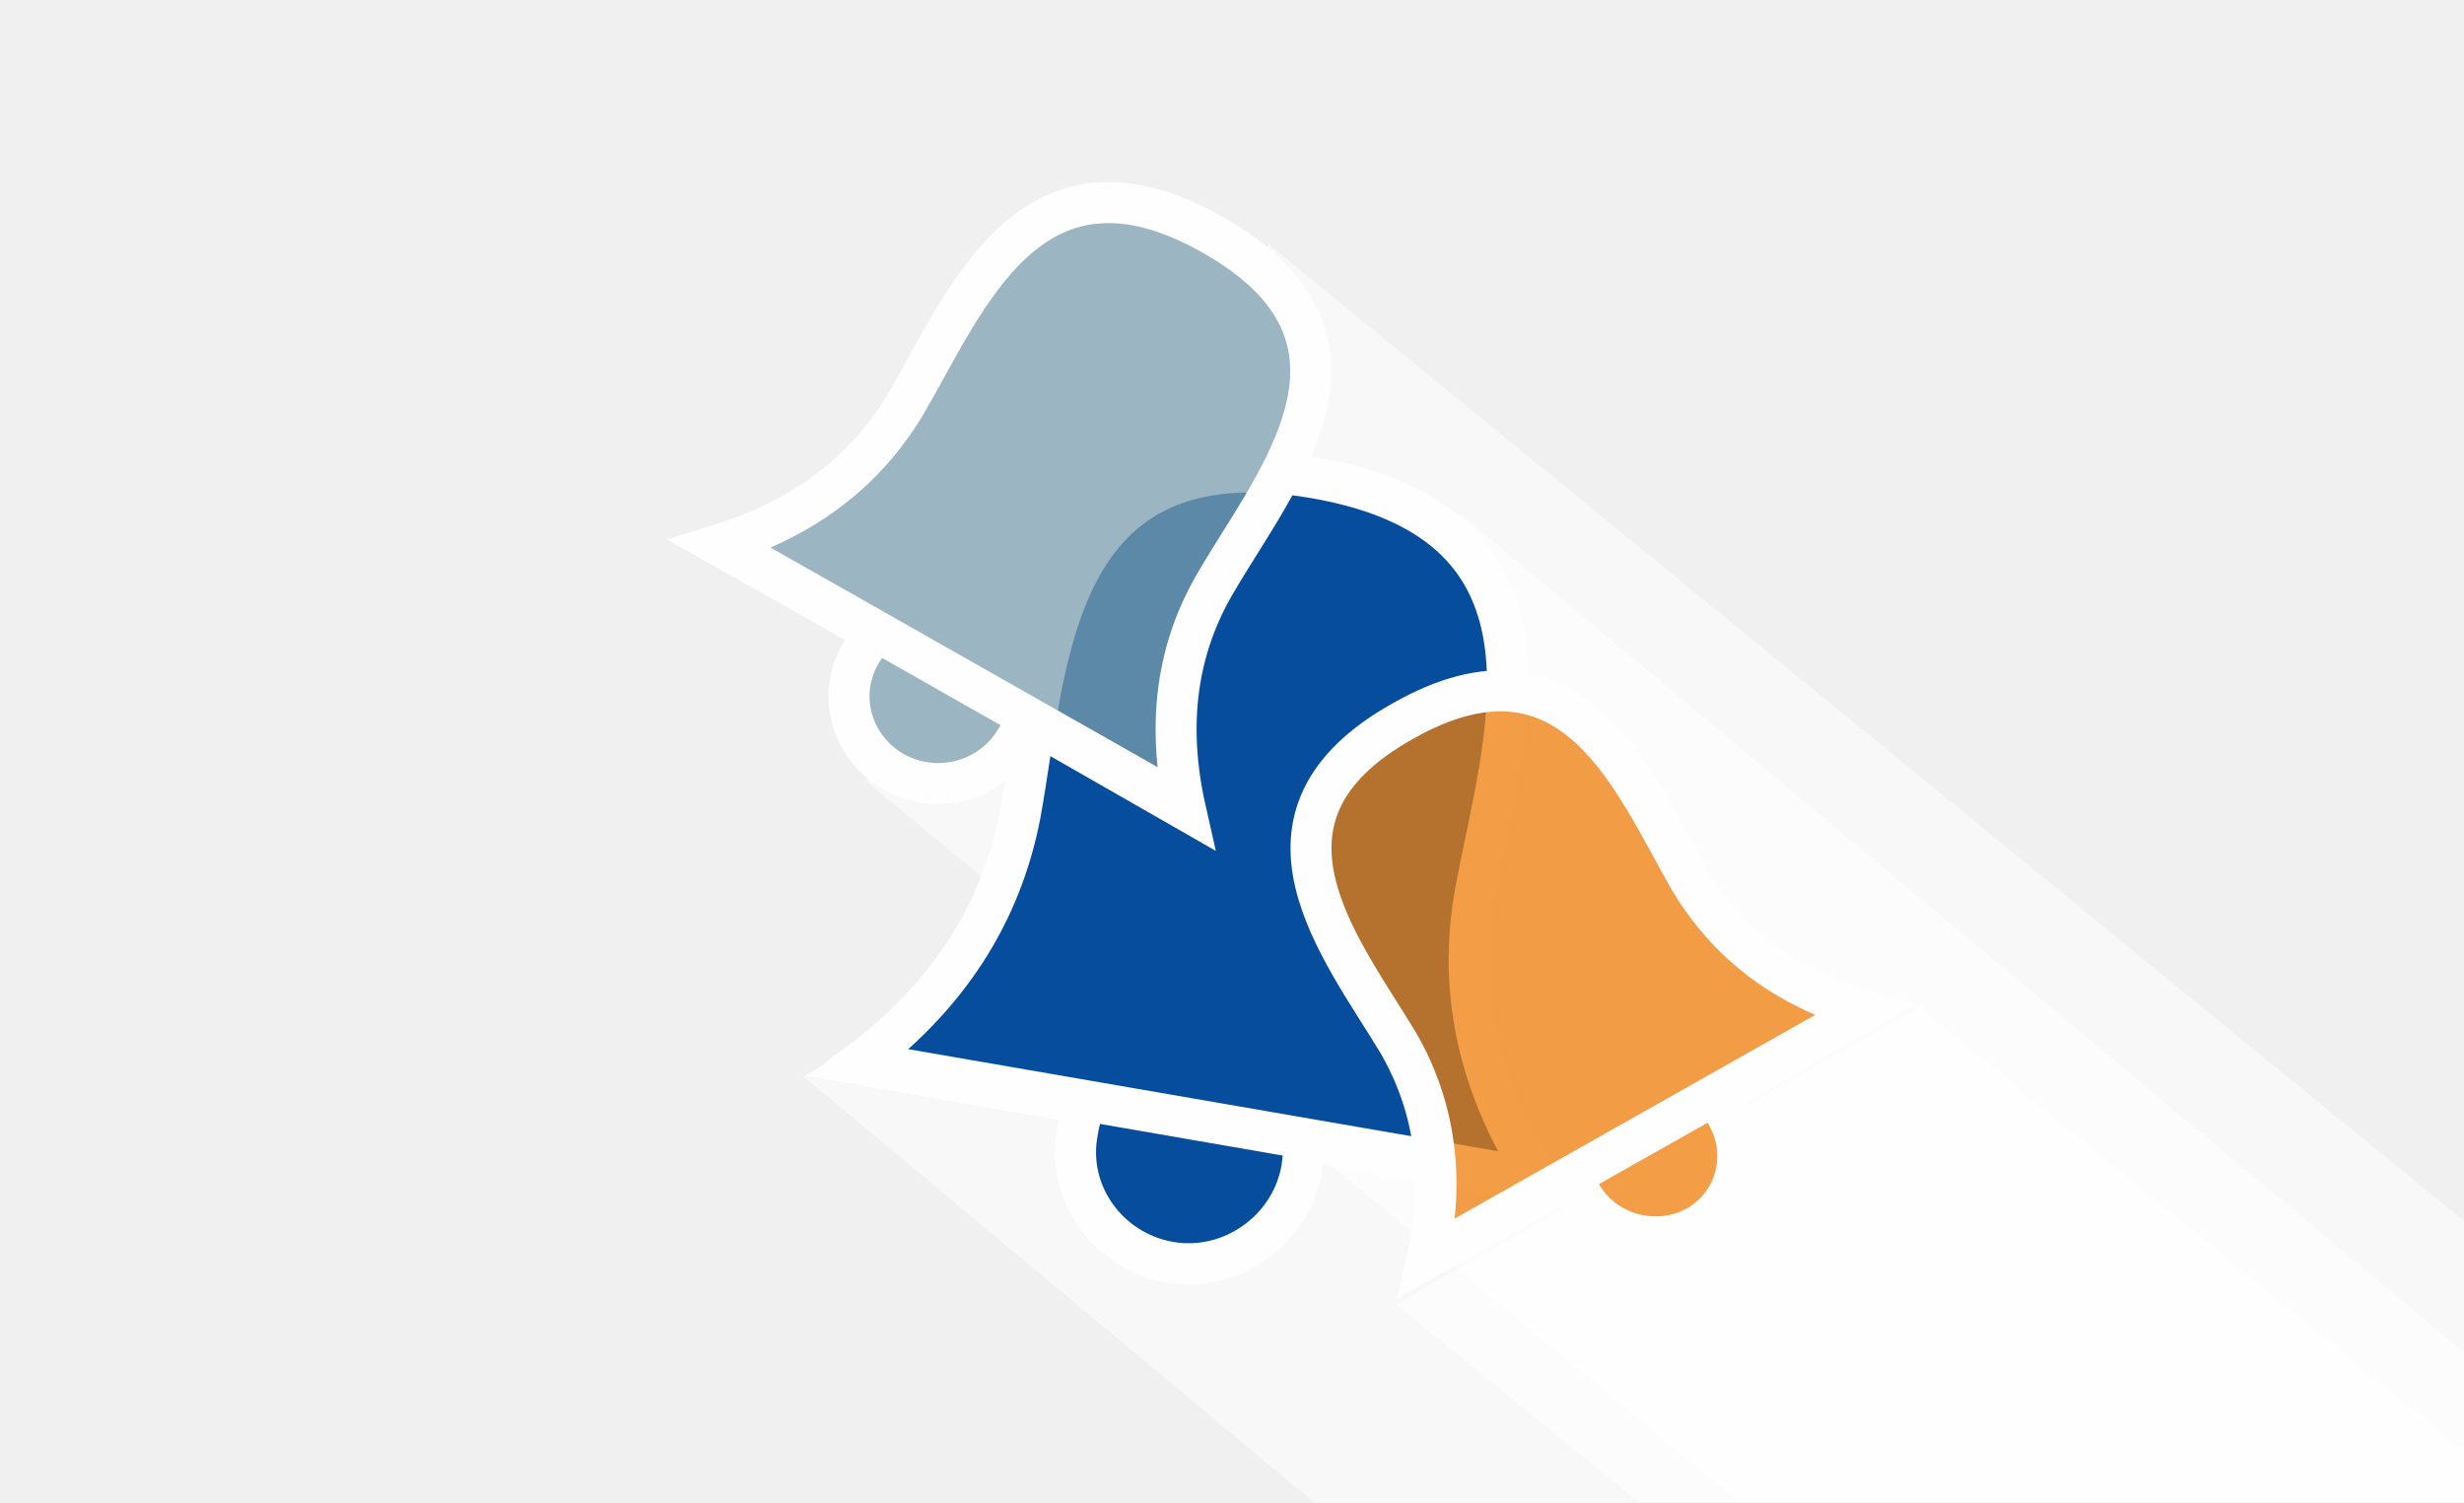
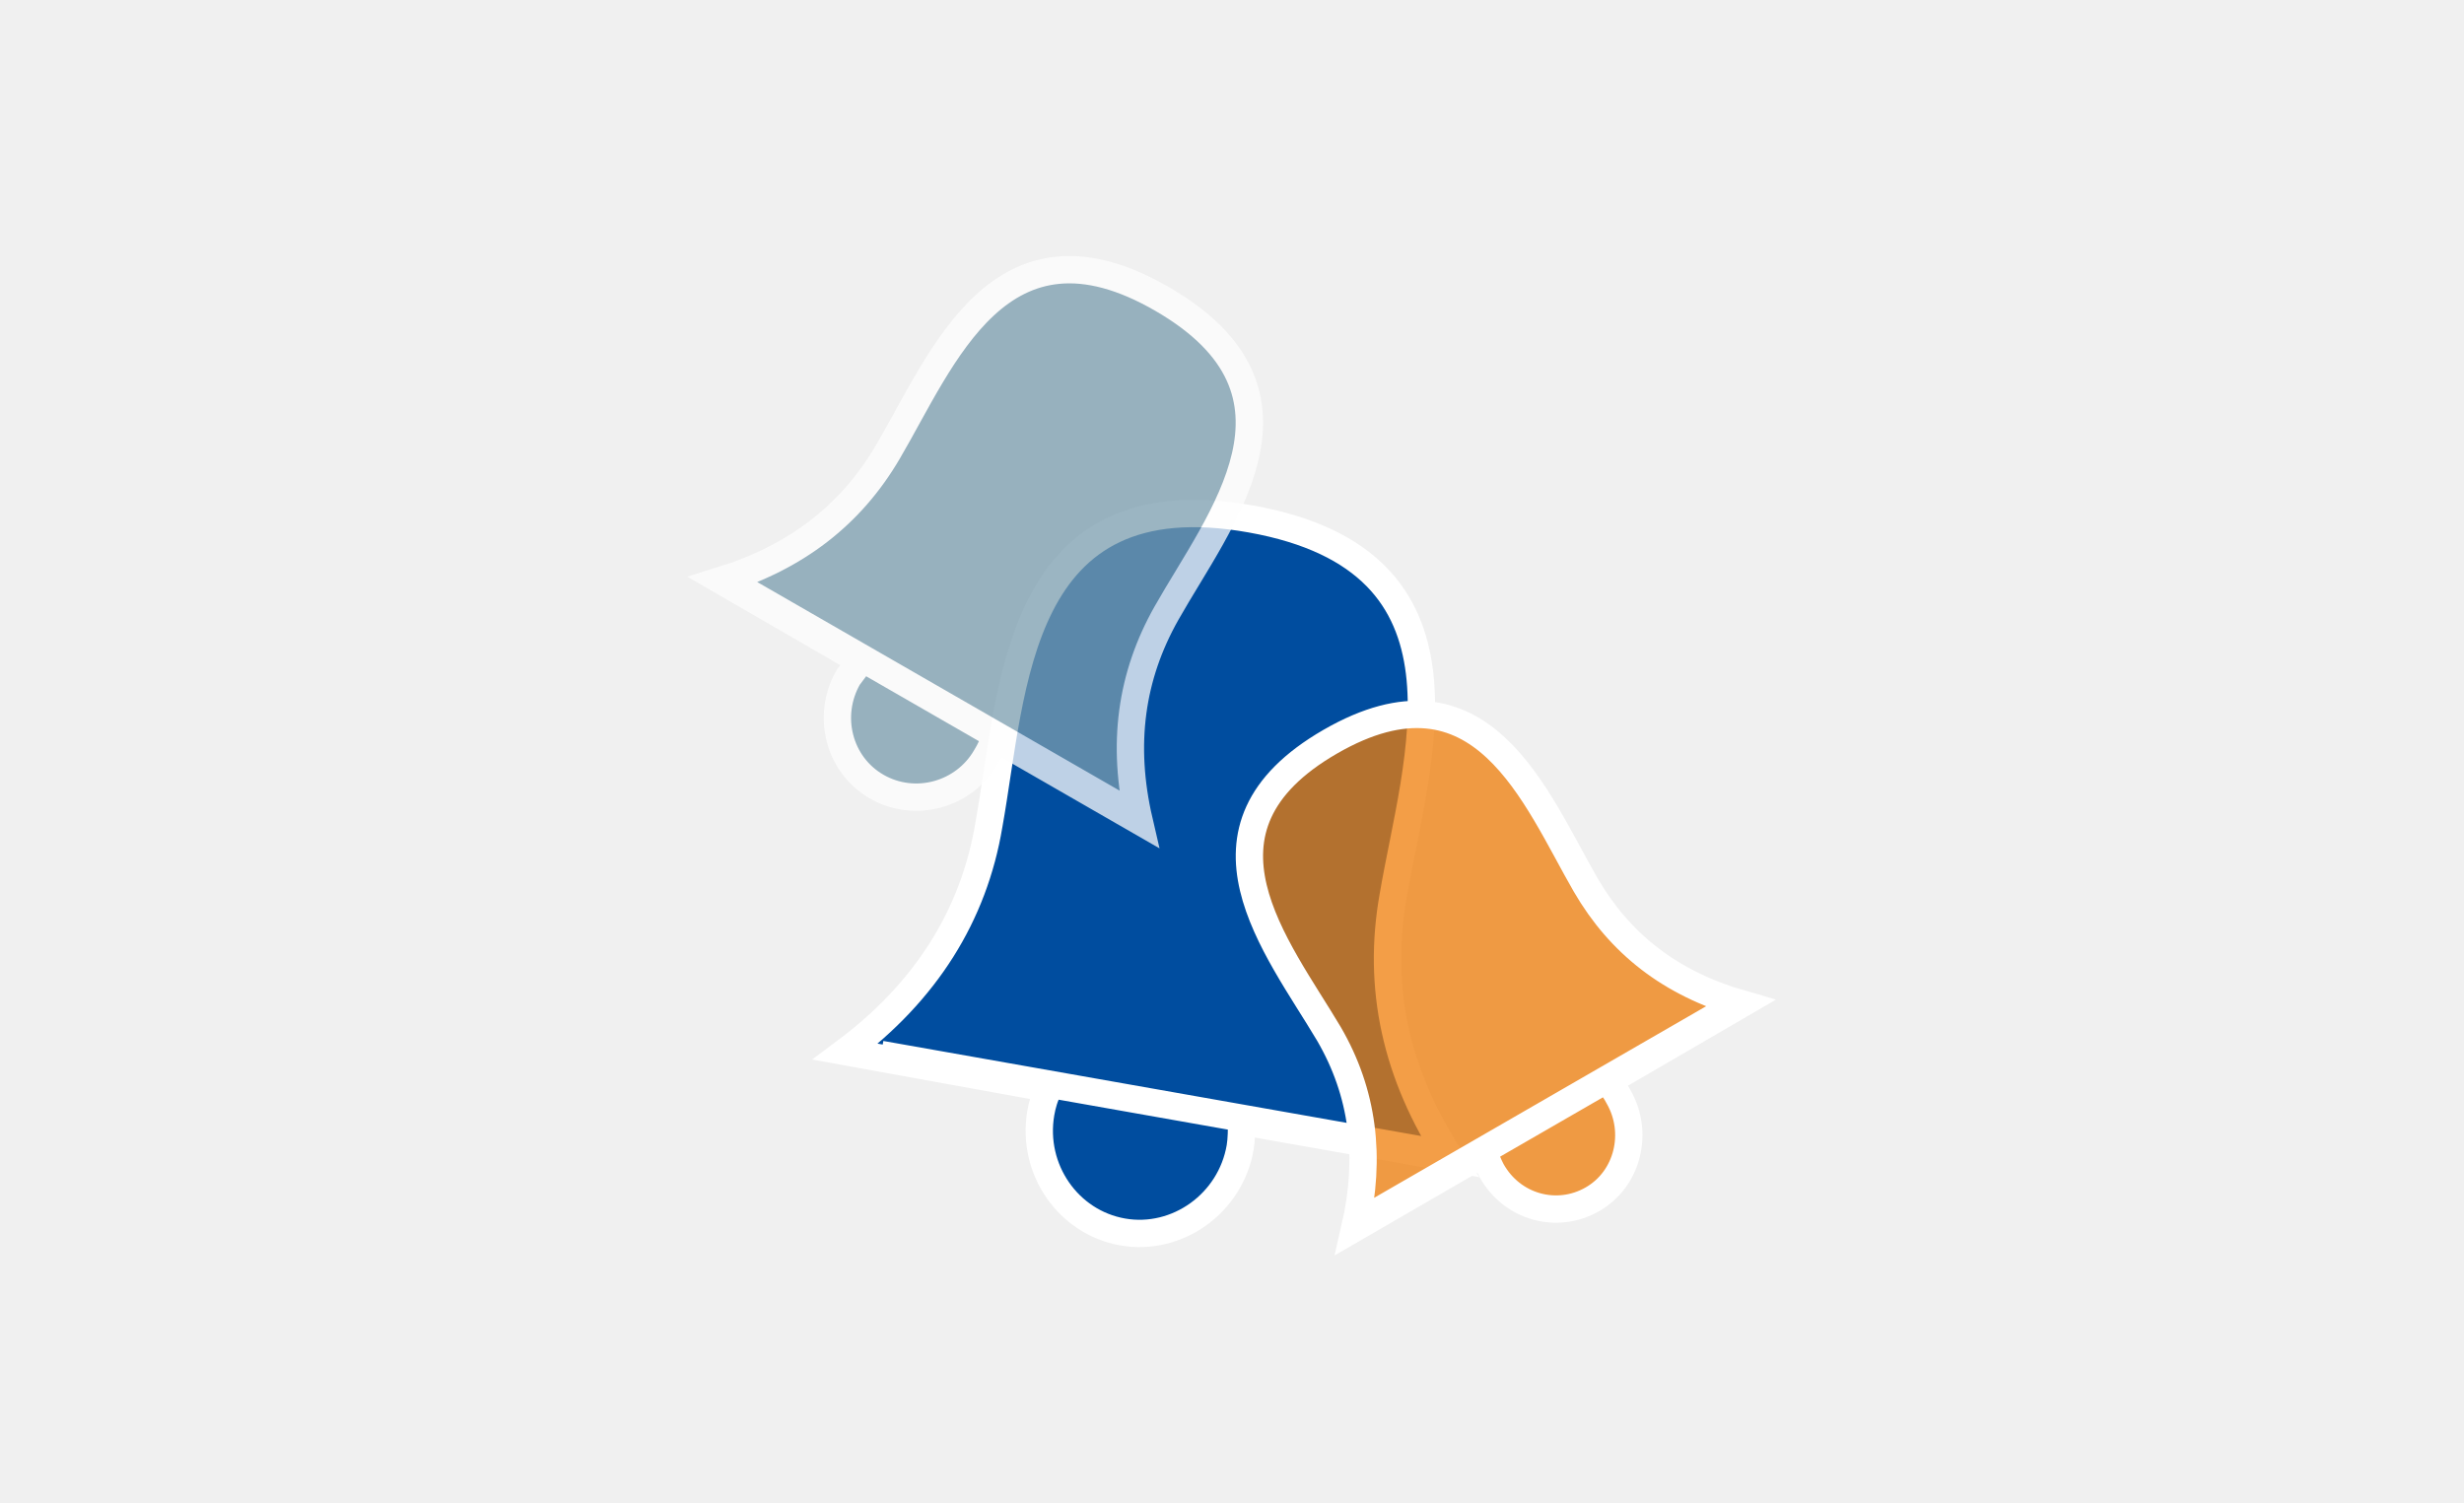
<svg xmlns="http://www.w3.org/2000/svg" version="1.1" id="Ebene_1" x="0px" y="0px" viewBox="0 0 180.4 110" style="enable-background:new 0 0 180.4 110;" xml:space="preserve">
  <style type="text/css">
- 	.st0{fill-rule:evenodd;clip-rule:evenodd;fill:#FFFFFF;fill-opacity:0.5;}
- 	.st1{fill-rule:evenodd;clip-rule:evenodd;fill:#FFFFFF;}
- 	.st2{filter:url(#Adobe_OpacityMaskFilter);}
- 	.st3{mask:url(#mask-6_2_);fill-rule:evenodd;clip-rule:evenodd;fill:#064E9D;}
- 	.st4{fill:none;stroke:#FEFEFE;stroke-width:3;}
- 	.st5{filter:url(#Adobe_OpacityMaskFilter_1_);}
- 	.st6{opacity:0.75;mask:url(#mask-8_2_);fill-rule:evenodd;clip-rule:evenodd;fill:#7A9CAE;enable-background:new    ;}
- 	.st7{filter:url(#Adobe_OpacityMaskFilter_2_);}
- 	.st8{mask:url(#mask-10_2_);fill-rule:evenodd;clip-rule:evenodd;fill:#EE7D0A;fill-opacity:0.75;}
+ 	.st0{fill-rule:evenodd;clip-rule:evenodd;fill:#004D9F;stroke:#FFFFFF;stroke-width:2;}
+ 	
+ 		.st1{opacity:0.75;fill-rule:evenodd;clip-rule:evenodd;fill:#7A9CAE;stroke:#FEFEFE;stroke-width:2;stroke-miterlimit:10;enable-background:new    ;}
+ 	.st2{fill-rule:evenodd;clip-rule:evenodd;fill:#EE7D0A;fill-opacity:0.75;stroke:#FFFFFF;stroke-width:2;}
</style>
  <g>
-     <g id="Clip-8">
-       <polygon class="st0" points="102.2,95.5 120,110 180.4,110 180.4,106.2 140.5,73.7   " />
-     </g>
-     <g id="Clip-2">
-       <polygon class="st0" points="63.4,57.2 127.3,110 180.4,110 180.4,89.4 92.9,17.9   " />
-     </g>
-     <polygon id="Path" class="st0" points="64.2,75.9 58.8,78.8 96.2,110 180.4,110 180.4,99 107,37.7  " />
-     <path class="st1" d="M66.4,29.6c-3,5-7.5,8.5-13.7,10.3l11.5,6.5c-0.4,0.4-0.7,0.8-1,1.3c-1.8,3.1-0.8,7.1,2.3,8.8   c3.1,1.8,7.1,0.7,9-2.4c0.3-0.5,0.5-1,0.7-1.5l11.8,6.7c-1.4-6.1-0.7-11.7,2.3-16.8c4.4-7.5,13.1-17.7-0.3-25.3   c-2.9-1.7-5.4-2.4-7.6-2.4C73.5,14.8,69.8,23.7,66.4,29.6z" />
-     <g id="Blau" transform="translate(13, 29.83)">
-       <g id="Clip-16">
- 		</g>
-       <defs>
-         <filter id="Adobe_OpacityMaskFilter" filterUnits="userSpaceOnUse" x="41.4" y="-5.5" width="73.3" height="78.9">
-           <feColorMatrix type="matrix" values="1 0 0 0 0  0 1 0 0 0  0 0 1 0 0  0 0 0 1 0" />
-         </filter>
-       </defs>
-       <mask maskUnits="userSpaceOnUse" x="41.4" y="-5.5" width="73.3" height="78.9" id="mask-6_2_">
-         <g class="st2">
-           <path id="path-5_2_" class="st1" d="M61.6,29.8c-1.3,7.3-5.3,13.4-11.9,18.3L66.5,51c-0.3,0.6-0.5,1.3-0.6,2      c-0.8,4.5,2.2,8.9,6.7,9.6c4.5,0.8,8.9-2.3,9.7-6.8c0.1-0.7,0.2-1.4,0.1-2.1l17.2,3c-4.5-6.8-6.1-13.9-4.8-21.2      c2-11,7.8-27-11.7-30.4c-1.7-0.3-3.3-0.4-4.7-0.4C63.7,4.7,63.4,19.7,61.6,29.8z" />
-         </g>
-       </mask>
-       <polygon id="Fill-15" class="st3" points="53.7,-5.5 114.7,5 102.3,73.3 41.4,62.8   " />
-     </g>
-     <path id="Stroke-18" class="st4" d="M95.4,83.5c0.1,0.7,0,1.4-0.1,2.1c-0.8,4.5-5.2,7.6-9.7,6.8s-7.6-5.1-6.7-9.6   c0.1-0.7,0.3-1.4,0.6-2l-16.7-2.9c6.6-4.9,10.5-11,11.9-18.3c2-11,2.1-28,21.6-24.6c19.5,3.4,13.7,19.4,11.7,30.4   c-1.3,7.3,0.3,14.4,4.8,21.2L95.4,83.5z M65.7,78.2l44.5,7.7L65.7,78.2z" />
-     <g id="Grau" transform="translate(4, 11.83)">
-       <g id="Clip-21">
- 		</g>
-       <defs>
-         <filter id="Adobe_OpacityMaskFilter_1_" filterUnits="userSpaceOnUse" x="36.8" y="-11.8" width="72.8" height="73.8">
-           <feColorMatrix type="matrix" values="1 0 0 0 0  0 1 0 0 0  0 0 1 0 0  0 0 0 1 0" />
-         </filter>
-       </defs>
-       <mask maskUnits="userSpaceOnUse" x="36.8" y="-11.8" width="72.8" height="73.8" id="mask-8_2_">
-         <g class="st5">
-           <path id="path-7_2_" class="st1" d="M71.1,40.7c-0.1,0.5-0.4,1-0.7,1.5c-1.8,3.1-5.8,4.2-9,2.4c-3.1-1.8-4.2-5.7-2.3-8.8      c0.3-0.5,0.6-0.9,1-1.3l-11.5-6.5c6.2-1.9,10.7-5.3,13.7-10.3c4.4-7.5,9.1-20,22.5-12.4s4.7,17.8,0.3,25.3      c-3,5-3.7,10.6-2.3,16.8L71.1,40.7z M50.8,29.1l30.5,17.3L50.8,29.1z" />
-         </g>
-       </mask>
-       <polygon id="Fill-20" class="st6" points="65.7,-11.8 109.7,13 80.8,62 36.8,37.2   " />
-     </g>
-     <g id="Orange" transform="translate(43, 44.83)">
-       <g id="Clip-24">
- 		</g>
-       <defs>
-         <filter id="Adobe_OpacityMaskFilter_2_" filterUnits="userSpaceOnUse" x="36.1" y="-8.5" width="69" height="69.9">
-           <feColorMatrix type="matrix" values="1 0 0 0 0  0 1 0 0 0  0 0 1 0 0  0 0 0 1 0" />
-         </filter>
-       </defs>
-       <mask maskUnits="userSpaceOnUse" x="36.1" y="-8.5" width="69" height="69.9" id="mask-10_2_">
-         <g class="st7">
-           <path id="path-9_2_" class="st1" d="M82.5,35.5c0.4,0.4,0.7,0.8,0.9,1.2c1.7,2.9,0.7,6.6-2.2,8.2c-2.9,1.6-6.7,0.6-8.4-2.3      c-0.3-0.5-0.5-0.9-0.6-1.4l-10.7,6c1.3-5.7,0.6-11-2.1-15.7c-4.2-7-12.2-16.6,0.3-23.6s16.9,4.5,21,11.6c2.8,4.7,7,7.9,12.8,9.6      L82.5,35.5z" />
-         </g>
-       </mask>
-       <polygon id="Fill-23" class="st8" points="36.1,15.1 77.8,-8.5 105.1,37.9 63.4,61.5   " />
-     </g>
-     <path id="Stroke-26" class="st4" d="M75.1,52.6c-0.1,0.5-0.4,1-0.7,1.5c-1.8,3.1-5.8,4.2-9,2.4c-3.1-1.8-4.2-5.7-2.3-8.8   c0.3-0.5,0.6-0.9,1-1.3l-11.5-6.5c6.2-1.9,10.7-5.3,13.7-10.3c4.4-7.5,9.1-20,22.5-12.4s4.7,17.8,0.3,25.3c-3,5-3.7,10.6-2.3,16.8   L75.1,52.6z M54.8,40.9l30.5,17.3L54.8,40.9z" />
-     <path id="Stroke-28" class="st4" d="M125.5,80.4c0.4,0.4,0.7,0.8,0.9,1.2c1.7,2.9,0.7,6.6-2.2,8.2c-2.9,1.6-6.7,0.6-8.4-2.3   c-0.3-0.5-0.5-0.9-0.6-1.4l-10.7,6c1.3-5.7,0.6-11-2.1-15.7c-4.2-7-12.2-16.6,0.3-23.6c12.5-7.1,16.9,4.5,21,11.6   c2.8,4.7,7,7.9,12.8,9.6L125.5,80.4z M106.4,91l28.5-16.1L106.4,91z" />
+     <path id="Combined-Shape" class="st0" d="M91.6,38c17.3,3.1,12.1,17.6,10.4,27.6c-1.2,6.7,0.2,13.1,4.2,19.2l0,0l-15.3-2.7   c0,0.6,0,1.3-0.1,1.9c-0.7,4.1-4.6,6.9-8.6,6.2s-6.7-4.6-6-8.7c0.1-0.6,0.3-1.3,0.6-1.8L61.9,77c5.9-4.4,9.4-10,10.5-16.6   C74.2,50.4,74.3,34.9,91.6,38z M64.5,77.2l39.6,7" />
+     <path id="Combined-Shape_1_" class="st1" d="M85.1,21.9c11.9,6.9,4.2,16.1,0.3,23c-2.6,4.6-3.3,9.6-2,15.2l0,0L72.8,54   c-0.1,0.5-0.3,0.9-0.6,1.4c-1.6,2.8-5.2,3.8-8,2.2c-2.8-1.6-3.7-5.2-2.1-8c0.3-0.4,0.6-0.8,0.9-1.2l-10.2-5.9   c5.5-1.7,9.5-4.8,12.2-9.4C69,26.3,73.2,15,85.1,21.9z M54.8,43.4L81.9,59" />
+     <path id="Combined-Shape_2_" class="st2" d="M97.4,54.3c11.1-6.4,15,4.1,18.7,10.5c2.5,4.3,6.2,7.2,11.4,8.7l0,0l-9.8,5.7   c0.3,0.3,0.6,0.7,0.8,1.1c1.5,2.6,0.7,6-1.9,7.5c-2.6,1.5-5.9,0.6-7.4-2.1c-0.2-0.4-0.4-0.8-0.5-1.3l-9.5,5.5   c1.2-5.2,0.6-9.9-1.9-14.2C93.5,69.3,86.3,60.7,97.4,54.3z M100.7,88.8L126,74.2" />
  </g>
</svg>
